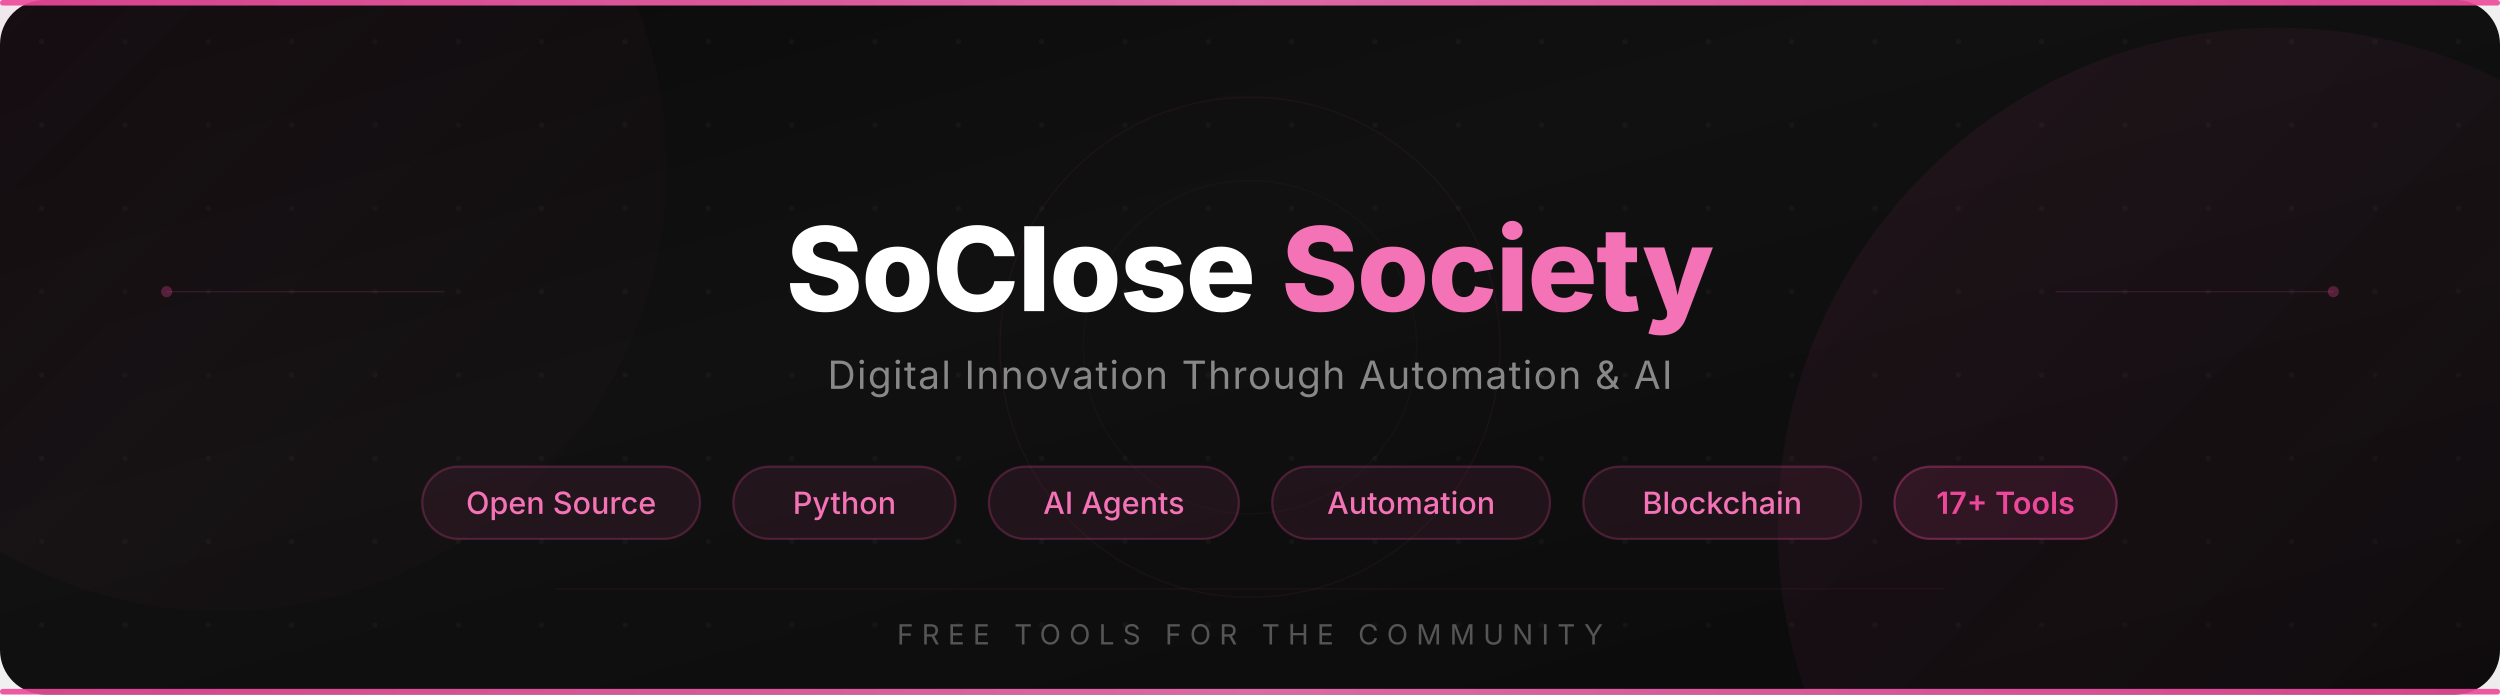
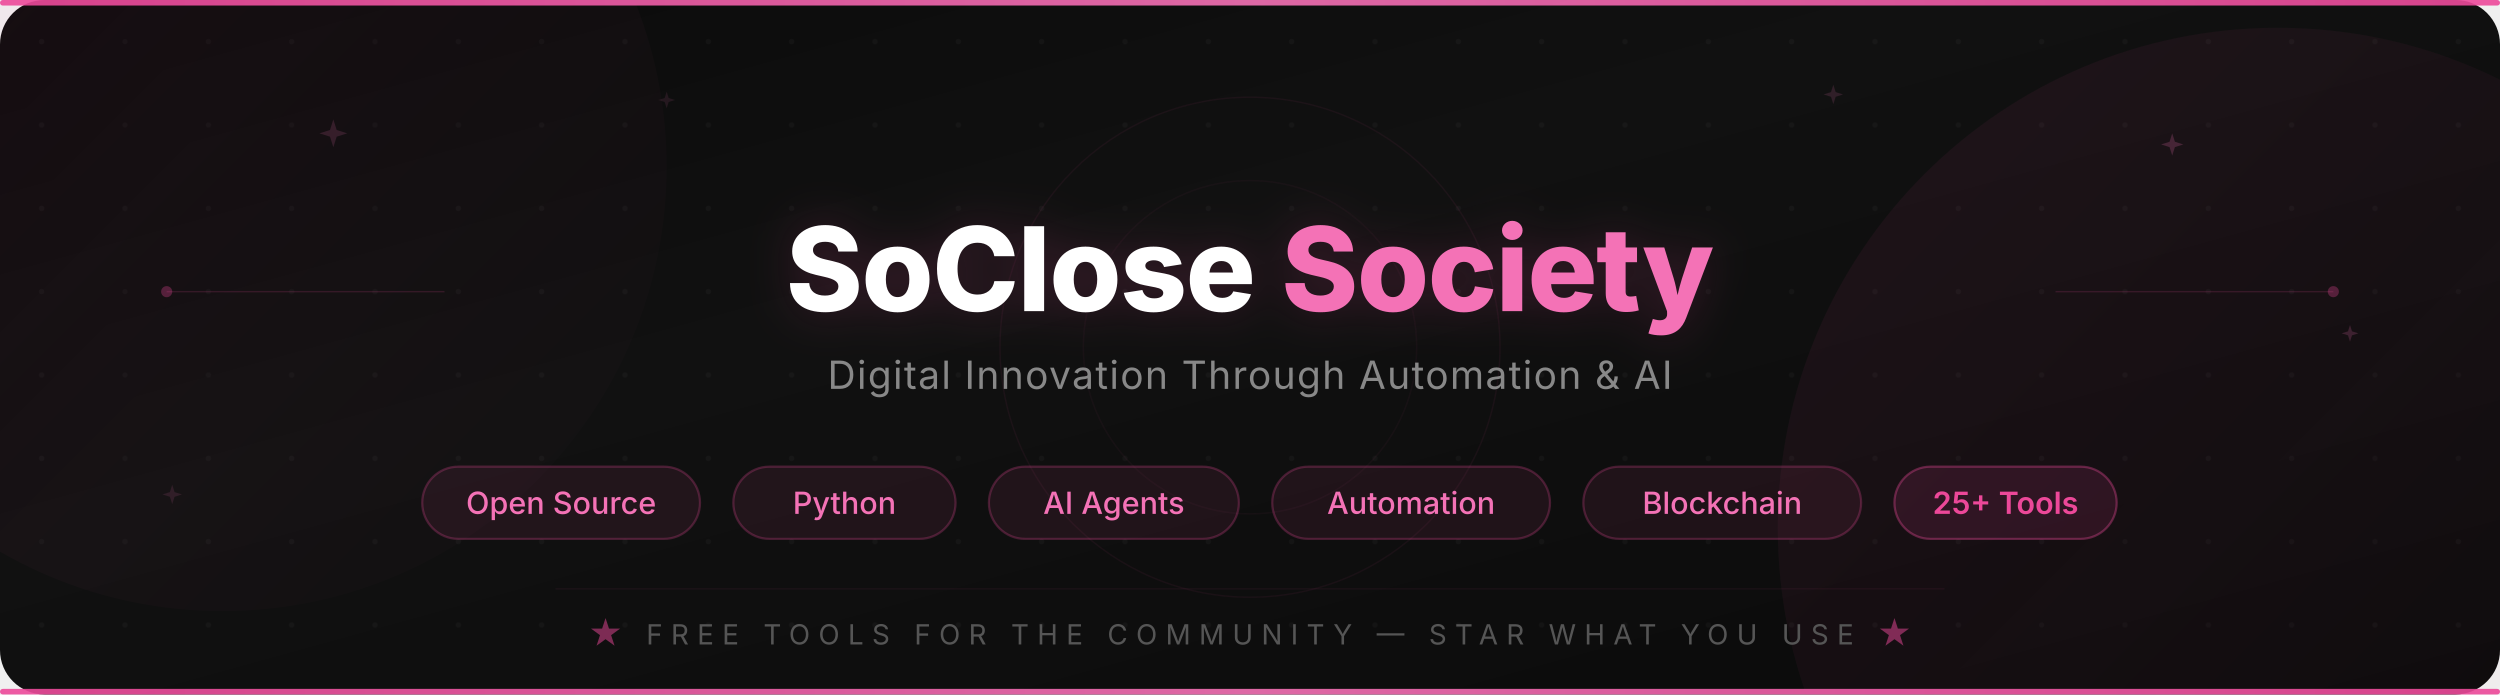
- <svg xmlns="http://www.w3.org/2000/svg" viewBox="0 0 900 250" width="900" height="250">
+ <svg xmlns="http://www.w3.org/2000/svg" viewBox="0 0 900 250" width="900" height="250" role="img" aria-label="SoClose Society — Digital Innovation Through Automation and AI. Open Source, Python, AI Agents, Automation, Blockchain — 25+ free tools for the community, star what you use.">
  <defs>
    <linearGradient id="bg" x1="0%" y1="0%" x2="100%" y2="100%">
-       <stop offset="0%" style="stop-color:#0A0A0A" />
-       <stop offset="40%" style="stop-color:#111111" />
-       <stop offset="100%" style="stop-color:#0A0A0A" />
+       <stop offset="0%" stop-color="#0A0A0A" />
+       <stop offset="40%" stop-color="#111111" />
+       <stop offset="100%" stop-color="#0A0A0A" />
    </linearGradient>
    <linearGradient id="accent" x1="0%" y1="0%" x2="100%" y2="0%">
-       <stop offset="0%" style="stop-color:#ec4899" />
-       <stop offset="50%" style="stop-color:#f472b6" />
-       <stop offset="100%" style="stop-color:#ec4899" />
+       <stop offset="0%" stop-color="#ec4899" />
+       <stop offset="50%" stop-color="#f472b6" />
+       <stop offset="100%" stop-color="#ec4899" />
+     </linearGradient>
+     <linearGradient id="sweep" x1="0%" y1="0%" x2="100%" y2="0%">
+       <stop offset="0%" stop-color="#ffffff" stop-opacity="0" />
+       <stop offset="50%" stop-color="#ffffff" stop-opacity="0.9" />
+       <stop offset="100%" stop-color="#ffffff" stop-opacity="0" />
    </linearGradient>
    <linearGradient id="orbGrad" x1="0%" y1="0%" x2="100%" y2="100%">
-       <stop offset="0%" style="stop-color:#ec4899;stop-opacity:0.07" />
-       <stop offset="100%" style="stop-color:#ec4899;stop-opacity:0" />
+       <stop offset="0%" stop-color="#ec4899" stop-opacity="0.07" />
+       <stop offset="100%" stop-color="#ec4899" stop-opacity="0" />
    </linearGradient>
+     <filter id="glow" x="-50%" y="-50%" width="200%" height="200%">
+       <feGaussianBlur stdDeviation="8" result="blur" />
+     </filter>
    <clipPath id="roundRect">
      <rect width="900" height="250" rx="16" />
    </clipPath>
+     <path id="sparkle" d="M0,-5 L1.2,-1.2 L5,0 L1.2,1.2 L0,5 L-1.2,1.2 L-5,0 L-1.2,-1.2 Z" />
+     <path id="star5" d="M0,-10 L2.245,-3.09 L9.511,-3.09 L3.633,1.18 L5.878,8.09 L0,3.82 L-5.878,8.09 L-3.633,1.18 L-9.511,-3.09 L-2.245,-3.09 Z" />
  </defs>
  <rect width="900" height="250" rx="16" fill="url(#bg)" />
  <g clip-path="url(#roundRect)" opacity="0.03">
    <pattern id="dots" x="0" y="0" width="30" height="30" patternUnits="userSpaceOnUse">
      <circle cx="15" cy="15" r="1" fill="white" />
    </pattern>
    <rect width="900" height="250" fill="url(#dots)" />
  </g>
  <circle cx="80" cy="60" r="160" fill="url(#orbGrad)" />
  <circle cx="820" cy="190" r="180" fill="url(#orbGrad)" />
+   <g fill="#f472b6" clip-path="url(#roundRect)">
+     <use href="#sparkle" transform="translate(120,48)" opacity="0.15">
+       <animate attributeName="opacity" values="0.15;0.7;0.15" dur="3.2s" repeatCount="indefinite" />
+     </use>
+     <use href="#sparkle" transform="translate(782,52) scale(0.8)" opacity="0.2">
+       <animate attributeName="opacity" values="0.2;0.75;0.2" dur="4.1s" begin="0.8s" repeatCount="indefinite" />
+     </use>
+     <use href="#sparkle" transform="translate(62,178) scale(0.7)" opacity="0.12">
+       <animate attributeName="opacity" values="0.12;0.6;0.12" dur="3.7s" begin="1.5s" repeatCount="indefinite" />
+     </use>
+     <use href="#sparkle" transform="translate(846,120) scale(0.6)" opacity="0.18">
+       <animate attributeName="opacity" values="0.18;0.65;0.18" dur="2.9s" begin="0.4s" repeatCount="indefinite" />
+     </use>
+     <use href="#sparkle" transform="translate(240,36) scale(0.6)" opacity="0.1">
+       <animate attributeName="opacity" values="0.1;0.55;0.1" dur="4.6s" begin="2.1s" repeatCount="indefinite" />
+     </use>
+     <use href="#sparkle" transform="translate(660,34) scale(0.7)" opacity="0.14">
+       <animate attributeName="opacity" values="0.14;0.6;0.14" dur="3.4s" begin="1.1s" repeatCount="indefinite" />
+     </use>
+   </g>
  <circle cx="450" cy="125" r="90" fill="none" stroke="#ec4899" stroke-width="0.5" opacity="0.06">
    <animate attributeName="r" values="90;130;90" dur="6s" repeatCount="indefinite" />
    <animate attributeName="opacity" values="0.06;0.02;0.06" dur="6s" repeatCount="indefinite" />
  </circle>
  <circle cx="450" cy="125" r="60" fill="none" stroke="#ec4899" stroke-width="0.5" opacity="0.04">
    <animate attributeName="r" values="60;100;60" dur="6s" repeatCount="indefinite" begin="1s" />
    <animate attributeName="opacity" values="0.04;0.01;0.04" dur="6s" repeatCount="indefinite" begin="1s" />
  </circle>
  <rect x="0" y="0" width="900" height="2" rx="1" fill="url(#accent)" opacity="0.9" />
+   <g clip-path="url(#roundRect)">
+     <rect x="-180" y="0" width="180" height="2" fill="url(#sweep)" opacity="0.8">
+       <animate attributeName="x" values="-180;900" dur="4.5s" repeatCount="indefinite" />
+     </rect>
+   </g>
+   <text x="450" y="112" text-anchor="middle" fill="#ec4899" font-family="system-ui, -apple-system, sans-serif" font-size="42" font-weight="800" letter-spacing="-0.5" filter="url(#glow)" opacity="0.2">SoClose Society<animate attributeName="opacity" values="0.2;0.4;0.2" dur="5s" repeatCount="indefinite" />
+   </text>
  <text x="450" y="112" text-anchor="middle" fill="white" font-family="system-ui, -apple-system, sans-serif" font-size="42" font-weight="800" letter-spacing="-0.5">
    <tspan fill="white">SoClose</tspan>
    <tspan fill="#f472b6"> Society</tspan>
  </text>
  <text x="450" y="140" text-anchor="middle" fill="#888888" font-family="system-ui, -apple-system, sans-serif" font-size="14" font-weight="400" letter-spacing="0.5">Digital Innovation Through Automation &amp; AI</text>
  <g font-family="system-ui, -apple-system, sans-serif" font-size="11" font-weight="500">
    <rect x="152" y="168" width="100" height="26" rx="13" fill="#ec4899" opacity="0.08" />
    <rect x="152" y="168" width="100" height="26" rx="13" fill="none" stroke="#ec4899" stroke-width="0.8" opacity="0.25" />
    <text x="202" y="185" text-anchor="middle" fill="#f472b6">Open Source</text>
    <rect x="264" y="168" width="80" height="26" rx="13" fill="#ec4899" opacity="0.08" />
    <rect x="264" y="168" width="80" height="26" rx="13" fill="none" stroke="#ec4899" stroke-width="0.8" opacity="0.25" />
    <text x="304" y="185" text-anchor="middle" fill="#f472b6">Python</text>
    <rect x="356" y="168" width="90" height="26" rx="13" fill="#ec4899" opacity="0.08" />
    <rect x="356" y="168" width="90" height="26" rx="13" fill="none" stroke="#ec4899" stroke-width="0.8" opacity="0.25" />
    <text x="401" y="185" text-anchor="middle" fill="#f472b6">AI Agents</text>
    <rect x="458" y="168" width="100" height="26" rx="13" fill="#ec4899" opacity="0.08" />
    <rect x="458" y="168" width="100" height="26" rx="13" fill="none" stroke="#ec4899" stroke-width="0.8" opacity="0.25" />
    <text x="508" y="185" text-anchor="middle" fill="#f472b6">Automation</text>
    <rect x="570" y="168" width="100" height="26" rx="13" fill="#ec4899" opacity="0.08" />
    <rect x="570" y="168" width="100" height="26" rx="13" fill="none" stroke="#ec4899" stroke-width="0.8" opacity="0.25" />
    <text x="620" y="185" text-anchor="middle" fill="#f472b6">Blockchain</text>
    <rect x="682" y="168" width="80" height="26" rx="13" fill="#ec4899" opacity="0.12" />
    <rect x="682" y="168" width="80" height="26" rx="13" fill="none" stroke="#ec4899" stroke-width="0.8" opacity="0.35" />
-     <text x="722" y="185" text-anchor="middle" fill="#ec4899" font-weight="600">17+ Tools</text>
+     <text x="722" y="185" text-anchor="middle" fill="#ec4899" font-weight="600">25+ Tools</text>
  </g>
  <line x1="60" y1="105" x2="160" y2="105" stroke="#ec4899" stroke-width="0.5" opacity="0.15" />
  <circle cx="60" cy="105" r="2" fill="#ec4899" opacity="0.3" />
  <line x1="740" y1="105" x2="840" y2="105" stroke="#ec4899" stroke-width="0.5" opacity="0.15" />
  <circle cx="840" cy="105" r="2" fill="#ec4899" opacity="0.3" />
  <line x1="200" y1="212" x2="700" y2="212" stroke="#ec4899" stroke-width="0.3" opacity="0.1" />
-   <text x="450" y="232" text-anchor="middle" fill="#555555" font-family="system-ui, -apple-system, sans-serif" font-size="10" letter-spacing="3" font-weight="400">FREE TOOLS FOR THE COMMUNITY</text>
+   <use href="#star5" transform="translate(218,228) scale(0.55)" fill="#ec4899" opacity="0.5">
+     <animate attributeName="opacity" values="0.5;0.9;0.5" dur="2.4s" repeatCount="indefinite" />
+   </use>
+   <text x="450" y="232" text-anchor="middle" fill="#555555" font-family="system-ui, -apple-system, sans-serif" font-size="10" letter-spacing="3" font-weight="400">FREE TOOLS FOR THE COMMUNITY — STAR WHAT YOU USE</text>
+   <use href="#star5" transform="translate(682,228) scale(0.55)" fill="#ec4899" opacity="0.5">
+     <animate attributeName="opacity" values="0.5;0.9;0.5" dur="2.4s" begin="1.2s" repeatCount="indefinite" />
+   </use>
  <rect x="0" y="248" width="900" height="2" rx="1" fill="url(#accent)" opacity="0.9" />
+   <g clip-path="url(#roundRect)">
+     <rect x="900" y="248" width="180" height="2" fill="url(#sweep)" opacity="0.8">
+       <animate attributeName="x" values="900;-180" dur="4.5s" repeatCount="indefinite" />
+     </rect>
+   </g>
</svg>
